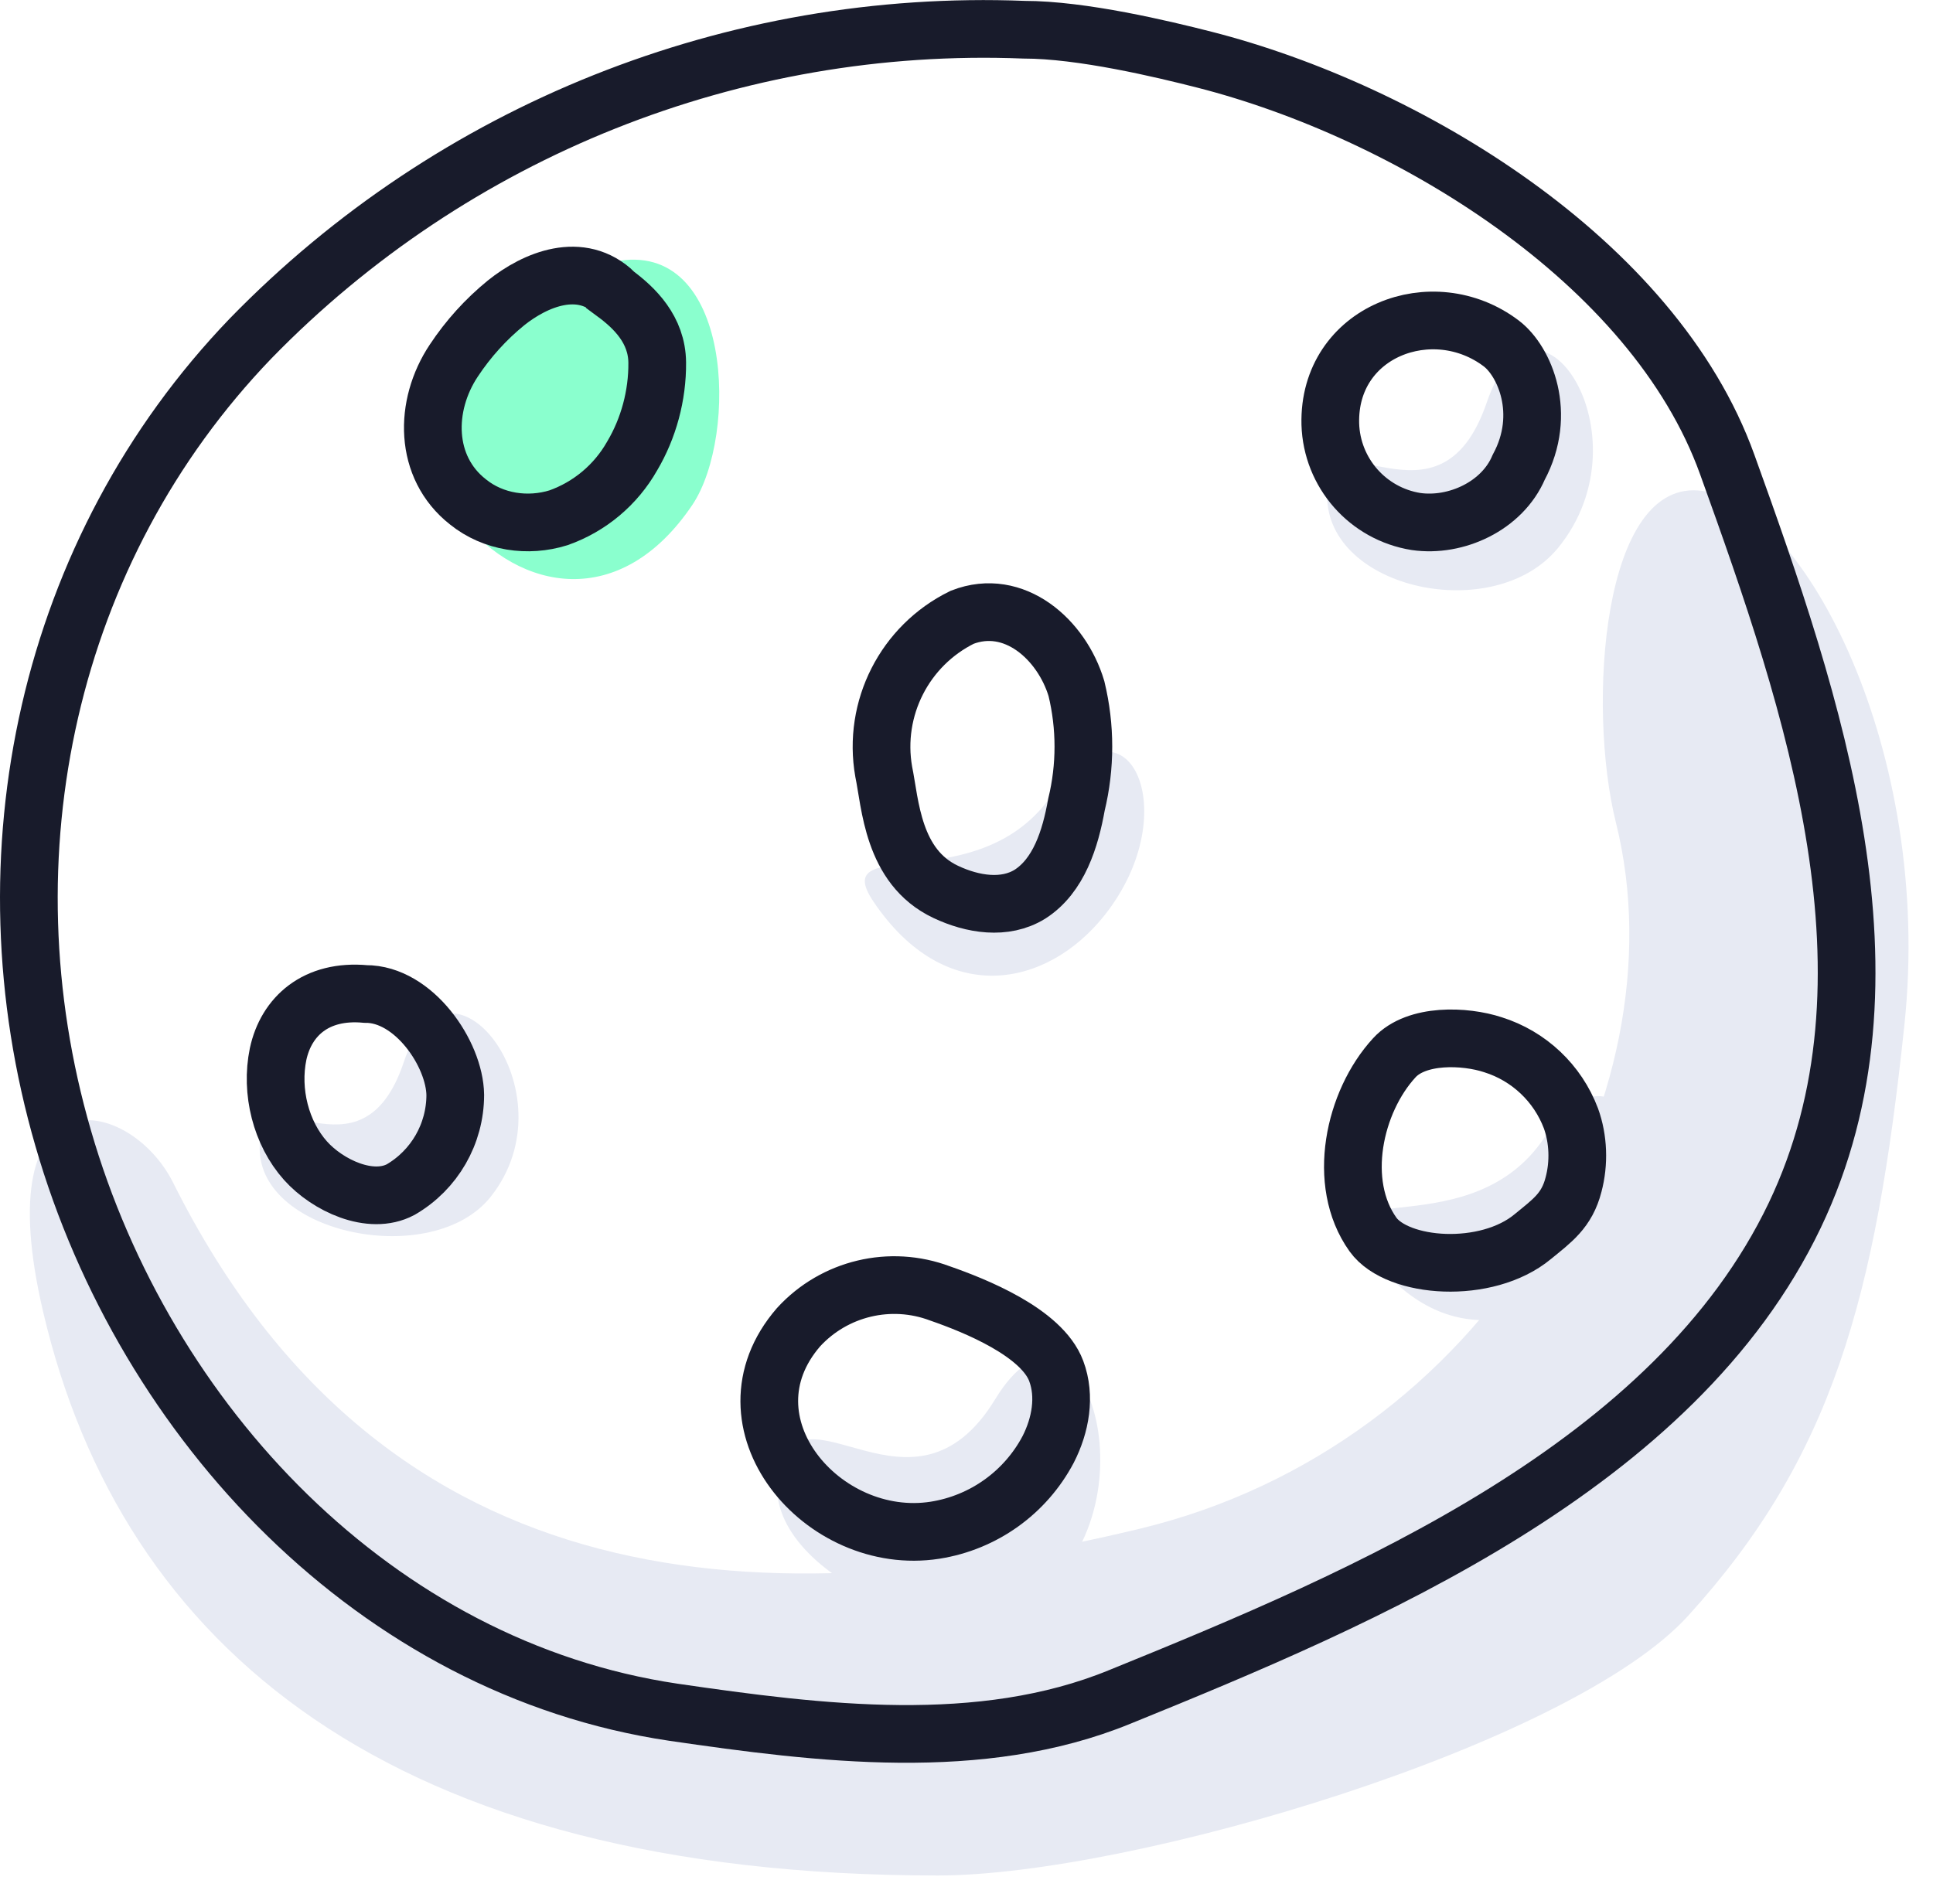
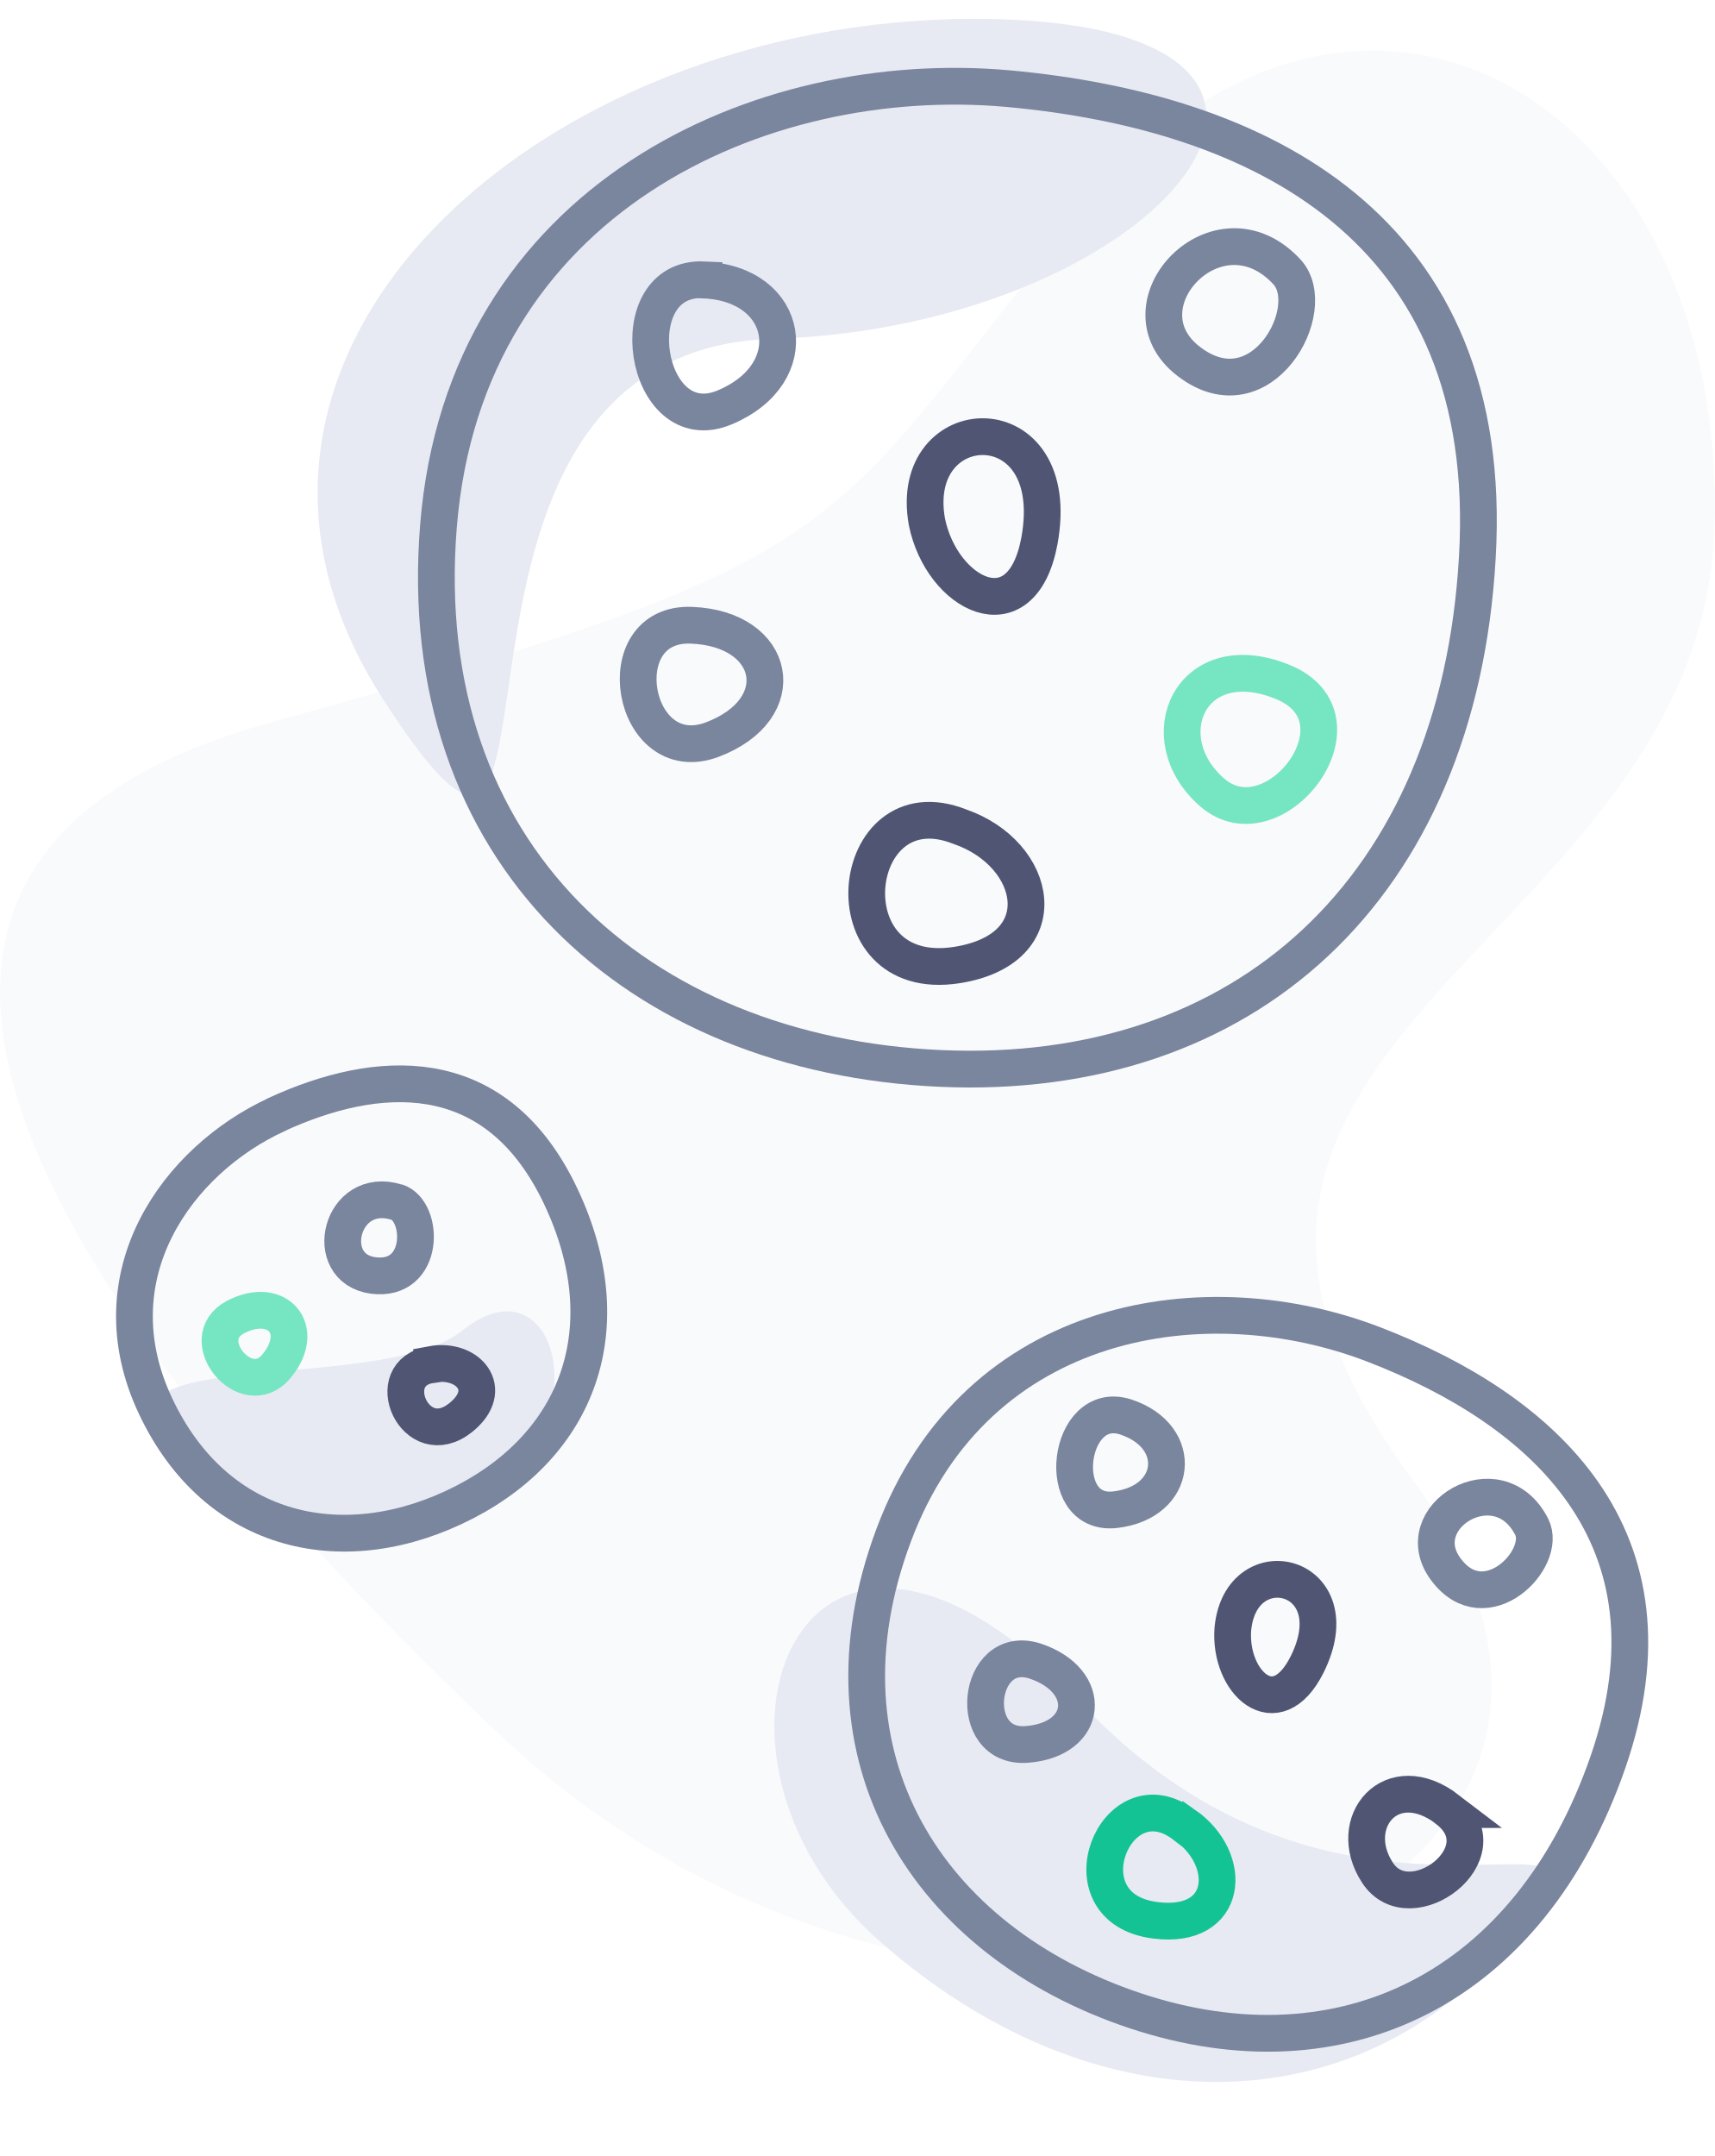
- <svg xmlns="http://www.w3.org/2000/svg" width="67" height="66" fill="none">
-   <path fill="#8affce" d="M16 18c-2.91-3.64 1.22-8.1 5.3-8.93 4.1-.82 4.3 6.04 2.7 8.43-2.49 3.7-6 3-8 .5z" />
-   <path fill="#E7EAF3" d="M1.5 45.5C-.5 37 4.5 38 6 41c7.4 14.8 20.82 15.05 33.5 12 12-2.89 18.88-14.98 16.51-24.48-1-4-.5-12 3-11.5s8 9 7 18.5-2.5 15-7.5 20.5c-4.06 4.47-19.27 9-26 9-19 0-28.29-7.94-31.01-19.52z" />
-   <path stroke="#181B2B" stroke-linecap="round" stroke-width="2" d="M35.49 1.03a35.45 35.45 0 0 0-26.8 10.7c-7.04 7.32-9.35 17.92-6.5 27.73 2.85 9.87 10.85 18.37 21.15 19.9 5.08.74 10.66 1.44 15.47-.53 8.57-3.48 19.24-8 23.4-16.7 3.9-8.17.67-17.67-2.34-26.02-2.55-7.1-11.15-12.26-18.12-14.04-1.45-.37-4.25-1.04-6.26-1.04z" />
-   <path stroke="#181B2B" stroke-linecap="round" stroke-width="2" d="M21.31 10.16c-1.17-1.14-2.76-.47-3.77.34a8.93 8.93 0 0 0-1.81 2c-1.04 1.56-1.04 3.7.49 4.9.88.71 2.08.88 3.14.55a4.76 4.76 0 0 0 2.55-2.14c.57-.96.88-2.1.87-3.24-.01-1.14-.78-1.89-1.47-2.4z" />
-   <path fill="#E7EAF3" d="M38.27 31.75c2.91-3.65.73-8-1.77-4.25s-7.83 1.36-6.23 3.75c2.49 3.7 6 3 8 .5zM55.3 43.69c2.9-3.65.73-8-1.77-4.25s-7.84 1.36-6.24 3.75c2.5 3.7 6 3 8 .5zM54 19c3.22-3.93-.81-9.9-2.47-5.04-1.66 4.85-5.53.13-5.53 3.23 0 3.24 5.79 4.5 8 1.81zM17 41.5c2.91-3.64-1.5-9.19-3-4.69-1.5 4.5-5 .13-5 3 0 3 6 4.19 8 1.69zM36.04 55.32c4.16-3.36 1.32-11.52-1.54-6.82-2.86 4.7-6.7-.75-7.5 2.5-.83 3.4 6.18 6.62 9.04 4.32z" />
-   <path stroke="#181B2B" stroke-linecap="round" stroke-width="2" d="M30.63 26.75c.23 1.1.3 3.3 2.15 4.17.93.44 2.05.62 2.92.08 1-.64 1.4-1.92 1.61-3.1a8.54 8.54 0 0 0 0-4.03c-.51-1.7-2.16-3.17-3.96-2.47a5 5 0 0 0-2.72 5.35zM52.64 16.2c1-1.86.2-3.68-.6-4.29-2.37-1.8-6.01-.43-5.93 2.79a3.53 3.53 0 0 0 2.97 3.38c1.39.2 2.99-.54 3.56-1.88zM53.13 42.87c.67-.55 1.18-.9 1.41-1.8.2-.75.17-1.58-.09-2.3a4.25 4.25 0 0 0-2.7-2.55c-.97-.32-2.65-.39-3.42.45-1.4 1.52-2.02 4.34-.74 6.13.85 1.18 3.94 1.4 5.54.07zM32.58 44.84a4.5 4.5 0 0 0-4.9 1.17c-2.86 3.3.83 7.65 4.73 7.04a5.38 5.38 0 0 0 3.92-2.8c.43-.84.61-1.84.28-2.72-.5-1.34-2.82-2.27-4.03-2.69zM12.67 34.46c-1.72-.16-2.75.78-3.03 2.08-.27 1.3.1 2.75.95 3.7.76.85 2.25 1.56 3.3 1a3.8 3.8 0 0 0 1.89-3.28c-.02-1.43-1.44-3.51-3.11-3.5z" />
+ <svg xmlns="http://www.w3.org/2000/svg" width="70" height="88" fill="none">
+   <path fill="#F9FAFC" d="M11.01 29.5C-8.76 34.98.42 51.77 20.2 70.62c19.78 18.84 50.85 7.88 37.43-10.28C44.21 42.18 69.64 38.75 70 21.28 70.35 3.8 55.16-4.76 44.21 8.6c-10.95 13.36-8.47 14.05-33.2 20.9z" />
+   <path fill="#E7EAF3" d="M44.14 69.52c11.32 12.03 23.78 2.32 17.55 9.75-6.23 7.44-16.87 7.78-25.74 0-8.87-7.77-3.14-21.78 8.19-9.75z" />
+   <path fill="#E7EAF3" d="M18.87 54.31c3.43-2.75 5.15 2.4 2.4 5.16-2.75 2.75-8.24 4.81-13.73 0s7.9-2.4 11.33-5.16z" />
+   <path fill="#E7EAF3" d="M31.55 13.83c-16.07.5-6.85 28.73-15.9 14.73C6.59 14.55 21.94.77 39.78.77s7.84 12.57-8.23 13.06z" />
+   <g stroke-linecap="round" stroke-width="1.5">
+     <path stroke="#7A859E" d="M56.12 54.89c-6.82-2.65-16.26-1.29-19.64 7.78-3.39 9.06 1.39 16.57 9.86 19.4 8.47 2.82 16.09-.9 19.3-10.14 3.2-9.24-2.69-14.4-9.52-17.04z" />
+     <path stroke="#505573" d="M50.33 66.48c-.17 2.17 1.76 4 3.03 1.46 1.86-3.73-2.7-4.83-3.03-1.46z" />
+     <path stroke="#7A859E" d="M62.53 62.32c-1.36-2.67-5.11-.4-3.5 1.74 1.61 2.16 4.16-.43 3.5-1.74z" />
+     <path stroke="#505573" d="M59.1 73.86c-2.3-1.76-4.2.53-2.87 2.57 1.32 2.05 5.15-.8 2.86-2.57z" />
+     <path stroke="#14C393" d="M48.36 74.5c-2.81-2.17-5.07 3.4-1.19 3.88 3 .38 3.21-2.48 1.2-3.89z" />
+     <path stroke="#7A859E" d="M42.26 67.8c-2.4-.78-2.86 3.61-.33 3.4 2.52-.2 2.73-2.6.33-3.4zM45.97 57.84c-2.4-.8-3 4.08-.44 3.78 2.56-.3 2.84-2.98.44-3.78z" />
+     <path stroke="#7A859E" d="M41.18 3.62C31.06 2.7 18.98 8.1 17.9 21.47c-1.08 13.38 8.14 21.59 20.5 22.14 12.38.55 21.14-7.3 21.91-20.86C61.1 9.2 51.3 4.55 41.18 3.62z" />
+     <path stroke="#505573" d="M37.84 21.3c.6 2.96 3.86 4.67 4.59.79 1.06-5.69-5.42-5.42-4.59-.79z" />
+     <path stroke="#7A859E" d="M52.54 11.1c-2.82-3.05-6.98 1.4-4 3.66 2.96 2.26 5.38-2.16 4-3.66z" />
+     <path stroke="#76E5C2" d="M52.33 27.82c-3.72-1.49-5.4 2.29-2.85 4.52 2.54 2.22 6.57-3.04 2.85-4.52z" />
+     <path stroke="#505573" d="M39.18 33.74c-4.58-1.81-5.48 6.48-.12 5.65 4.14-.65 3.34-4.54.12-5.65z" />
+     <path stroke="#7A859E" d="M28.23 25.52c-3.5-.14-2.46 5.9.84 4.67 3.3-1.24 2.65-4.53-.84-4.67zM28.74 11.42c-3.5-.16-2.46 6.59.84 5.21 3.31-1.38 2.67-5.05-.84-5.2z" />
+     <path stroke="#7A859E" d="M11.3 45.49c-4.05 1.86-7.46 6.55-4.96 11.88 2.5 5.33 7.8 6.43 12.63 3.94 4.83-2.5 6.45-7.4 3.8-12.73-2.67-5.33-7.41-4.95-11.46-3.1z" />
+     <path stroke="#7A859E" d="M16.2 49.07c-2.3-.72-3.1 2.71-.96 2.99 2.13.27 2.08-2.64.95-3z" />
+     <path stroke="#505573" d="M17.62 55.7c-2.13.3-.67 3.65 1.19 2.16 1.43-1.15.28-2.45-1.19-2.17z" />
+     <path stroke="#76E5C2" d="M9.61 53.76c-1.7.9.45 3.5 1.68 2 1.24-1.5.03-2.89-1.68-2z" />
+   </g>
</svg>
